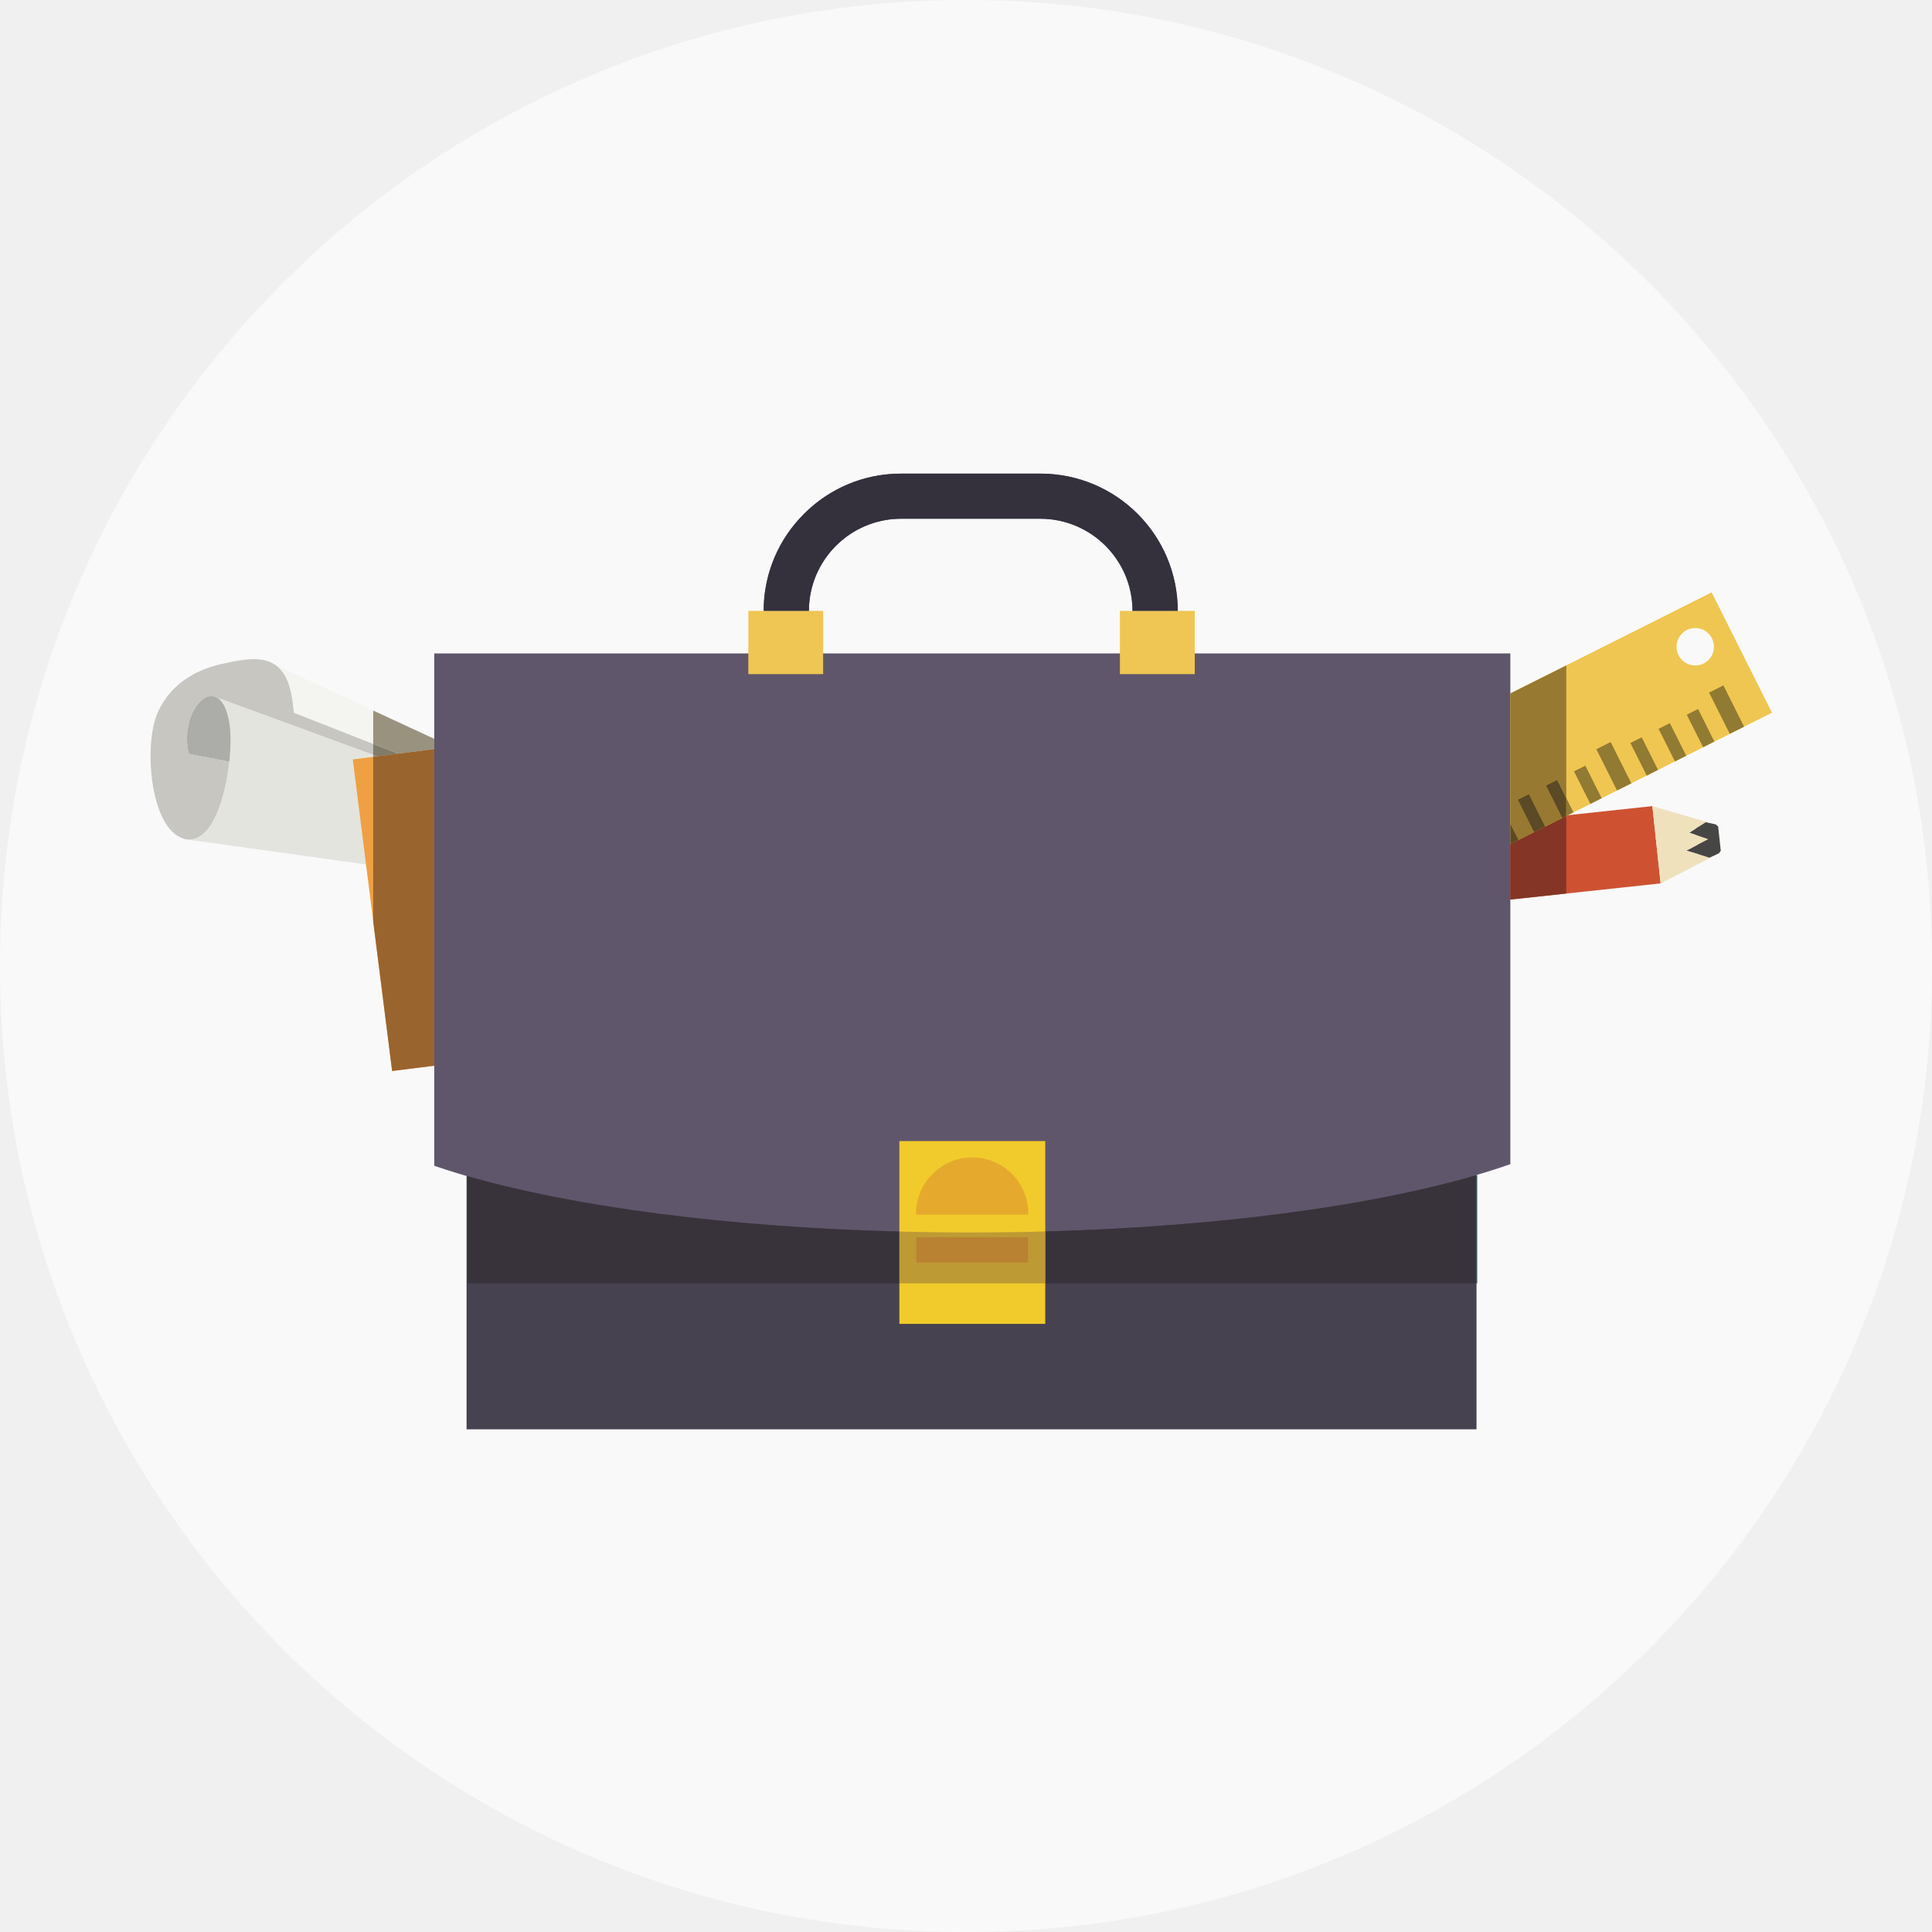
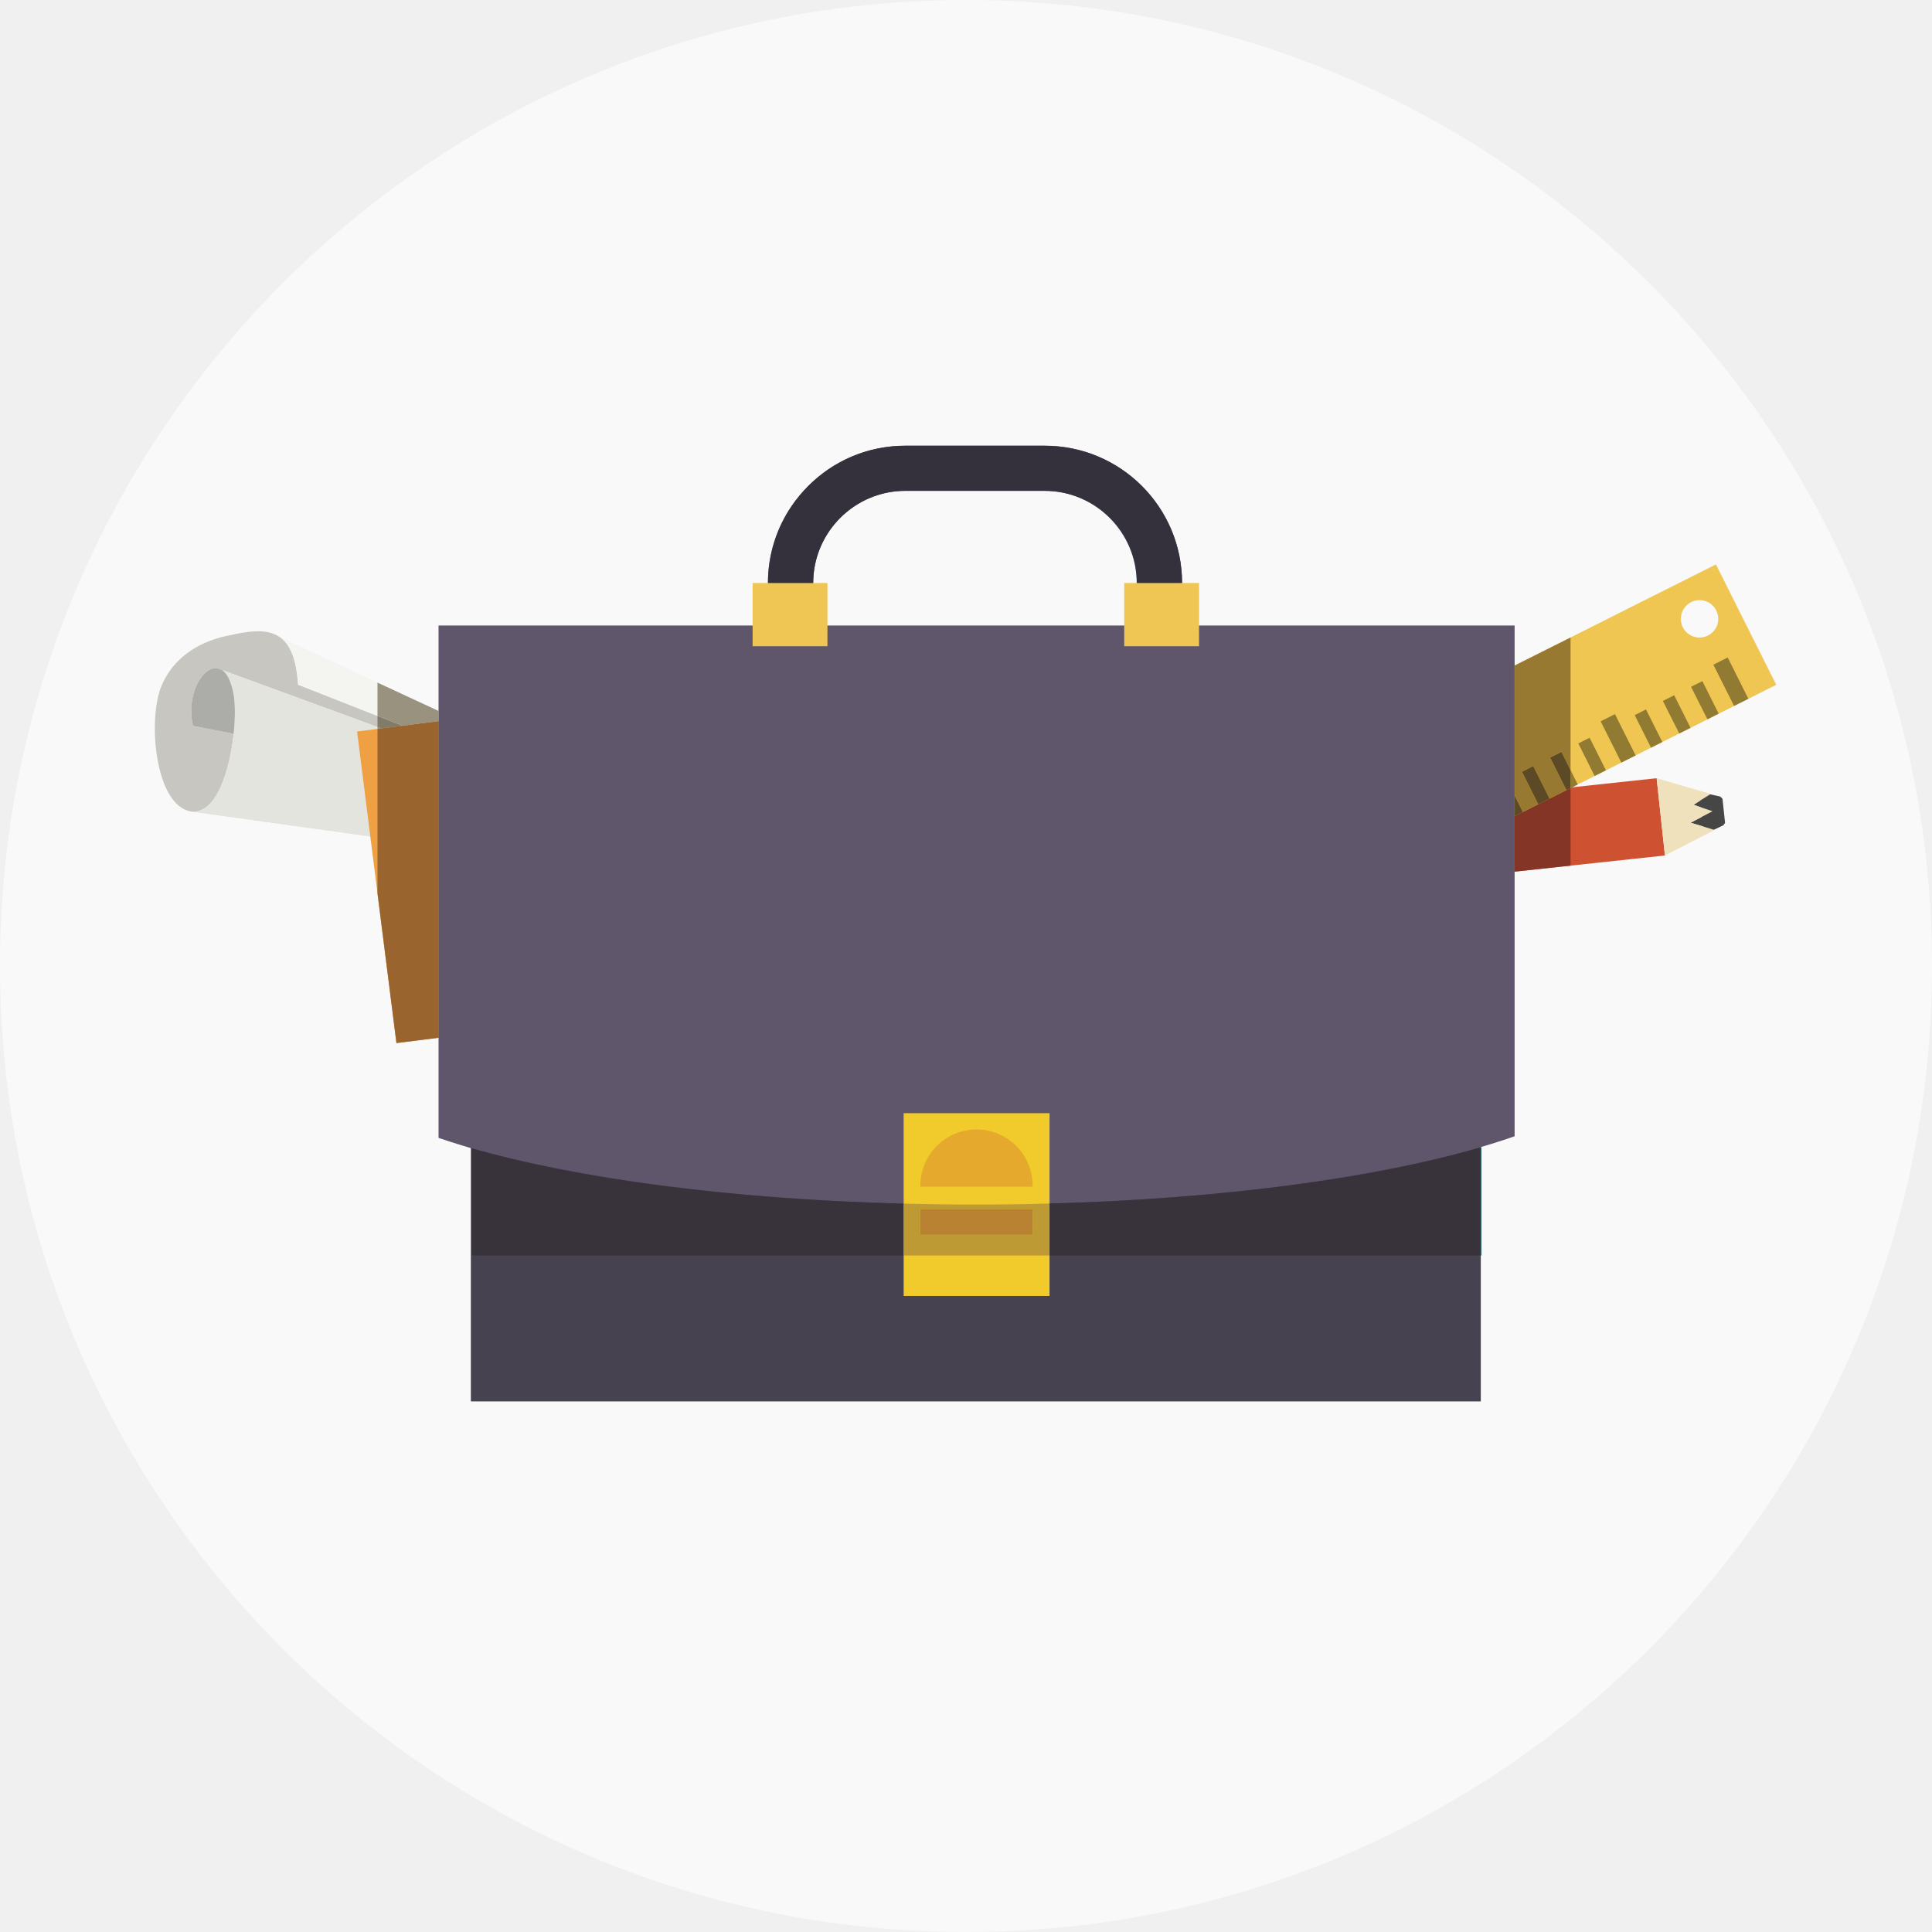
- <svg xmlns="http://www.w3.org/2000/svg" width="90px" height="90px" viewBox="0 0 90 90" version="1.1">
+ <svg xmlns="http://www.w3.org/2000/svg" width="100px" height="100px" viewBox="0 0 100 100" version="1.1">
  <defs />
  <g id="Page-1" stroke="none" stroke-width="1" fill="none" fill-rule="evenodd">
-     <g id="Avaleht_375px" transform="translate(-143, -849)">
-       <g id="Group-5" transform="translate(143, 849)">
-         <circle id="Oval-9-Copy" fill="#FFFFFF" opacity="0.6" cx="45" cy="45" r="45" />
-         <g id="Group-6" transform="translate(7, 22)">
-           <polyline id="Fill-551" fill="#CE5231" points="61.953 20.055 61.567 16.454 69.974 15.552 70.359 19.152 61.953 20.055" />
-           <polyline id="Fill-552" fill="#464644" points="72.167 18.172 72.126 17.796 71.556 17.626 72.079 17.35 72.031 16.907 71.693 16.79 71.998 16.595 71.954 16.184 72.465 16.303 72.919 16.402 72.928 16.401 73.039 16.505 73.16 17.633 73.075 17.753 73.066 17.753 72.639 17.955 72.167 18.172" />
-           <polyline id="Fill-553" fill="#F0E1BD" points="70.359 19.154 69.974 15.552 72.49 16.285 72.465 16.303 71.998 16.595 71.693 16.79 72.031 16.907 72.577 17.091 72.079 17.35 71.556 17.626 72.126 17.796 72.639 17.955 72.669 17.962 70.359 19.154" />
-           <path d="M71.192,8.519 C70.977,8.091 71.153,7.566 71.579,7.35 C72.015,7.131 72.534,7.309 72.748,7.737 C72.965,8.174 72.796,8.687 72.362,8.907 C71.932,9.122 71.41,8.954 71.192,8.519 M72.734,5.594 L43.41,20.324 L46.221,25.93 L75.545,11.2 L72.734,5.594" id="Fill-554" fill="#EFC651" />
-           <polyline id="Fill-555" fill="#917A32" points="73.58 12.185 72.615 10.263 73.283 9.928 74.247 11.852 73.58 12.185" />
-           <polyline id="Fill-556" fill="#917A32" points="72.338 12.81 71.576 11.293 72.104 11.03 72.862 12.545 72.338 12.81" />
-           <polyline id="Fill-557" fill="#917A32" points="71.026 13.469 70.264 11.953 70.789 11.688 71.551 13.205 71.026 13.469" />
-           <polyline id="Fill-558" fill="#2C6D61" points="69.711 14.131 69.711 14.13 69.865 14.053 69.711 14.131" />
-           <polyline id="Fill-559" fill="#917A32" points="69.711 14.13 68.95 12.612 69.477 12.348 70.238 13.864 69.865 14.053 69.711 14.13" />
-           <polyline id="Fill-560" fill="#2C6D61" points="68.971 14.503 68.994 14.49 68.971 14.503" />
-           <polyline id="Fill-561" fill="#917A32" points="68.327 14.824 67.364 12.901 68.031 12.567 68.994 14.49 68.971 14.503 68.327 14.824" />
-           <polyline id="Fill-562" fill="#917A32" points="67.086 15.449 66.323 13.932 66.85 13.668 67.611 15.184 67.086 15.449" />
-           <polyline id="Fill-563" fill="#917A32" points="65.963 16.012 65.963 15.175 66.299 15.844 65.963 16.012" />
-           <polyline id="Fill-564" fill="#917A32" points="63.357 17.321 63.357 16.363 63.362 16.371 63.362 17.319 63.357 17.321" />
-           <path d="M1.794,13.117 L3.684,13.482 C3.502,15.184 2.885,17.215 1.73,17.105 C0.002,16.878 -0.345,12.735 0.347,11.195 C0.984,9.749 2.313,9.13 3.457,8.902 C4.394,8.691 5.224,8.574 5.796,8.956 L5.833,8.975 C6.305,9.303 6.606,9.967 6.687,11.195 L14.946,14.446 L14.946,14.838 L3.149,10.514 L2.921,10.431 C2.239,10.332 1.448,11.67 1.794,13.117" id="Fill-565" fill="#C7C6C1" />
-           <path d="M14.946,13.209 L14.946,14.446 L6.687,11.195 C6.606,9.967 6.305,9.303 5.833,8.975 L14.946,13.209" id="Fill-566" fill="#F4F4F1" />
-           <path d="M14.946,14.838 L14.946,18.944 L1.73,17.105 C2.885,17.215 3.502,15.184 3.684,13.482 C3.758,12.789 3.758,12.153 3.695,11.732 C3.585,11.059 3.386,10.678 3.149,10.514 L14.946,14.838" id="Fill-567" fill="#E4E4DF" />
-           <path d="M3.684,13.482 L1.794,13.117 C1.448,11.67 2.239,10.332 2.921,10.431 L3.149,10.514 C3.386,10.678 3.585,11.059 3.695,11.732 C3.758,12.153 3.758,12.79 3.684,13.482" id="Fill-568" fill="#ACADA9" />
-           <polyline id="Fill-569" fill="#EEA043" points="20.366 11.994 22.199 26.508 11.266 27.891 9.434 13.376 20.366 11.994" />
-           <polygon id="Fill-570" fill="#474250" points="14.734 44.583 61.782 44.583 61.782 9.841 14.734 9.841" />
-           <path d="M63.357,8.439 L63.357,32.232 C57.875,34.154 48.65,35.413 38.184,35.413 C27.859,35.413 18.736,34.188 13.229,32.307 L13.229,8.439 L63.357,8.439" id="Fill-571" fill="#60566C" />
-           <path d="M47.868,6.457 L45.759,6.457 C45.759,4.089 43.83,2.164 41.465,2.164 L34.978,2.164 C32.613,2.164 30.683,4.089 30.683,6.457 L28.576,6.457 C28.576,4.694 29.292,3.096 30.455,1.935 C31.618,0.777 33.215,0.061 34.978,0.061 L41.465,0.061 C45.004,0.061 47.868,2.923 47.868,6.457" id="Fill-572" fill="#474250" />
-           <polygon id="Fill-573" fill="#EFC653" points="27.86 9.404 31.345 9.404 31.345 6.457 27.86 6.457" />
-           <polygon id="Fill-574" fill="#EFC653" points="45.17 9.404 48.656 9.404 48.656 6.457 45.17 6.457" />
-           <polygon id="Fill-575" fill="#F1CB2B" points="34.896 39.671 41.692 39.671 41.692 31.156 34.896 31.156" />
-           <path d="M40.904,34.539 L40.904,34.58 L35.672,34.58 L35.672,34.539 C35.672,33.09 36.846,31.916 38.289,31.916 C39.016,31.916 39.671,32.212 40.145,32.685 C40.612,33.159 40.904,33.811 40.904,34.539" id="Fill-576" fill="#E5AA2D" />
-           <polygon id="Fill-577" fill="#E5AA2D" points="35.672 36.819 40.904 36.819 40.904 35.635 35.672 35.635" />
-           <path d="M61.819,37.785 L61.782,37.785 L61.782,32.748 C61.794,32.744 61.806,32.741 61.819,32.737 L61.819,37.785" id="Fill-578" fill="#38848D" />
-           <path d="M61.782,37.785 L41.692,37.785 L41.692,35.366 C49.774,35.148 56.892,34.176 61.782,32.748 L61.782,37.785 M34.896,37.785 L14.772,37.785 L14.772,32.79 C19.697,34.205 26.824,35.164 34.896,35.371 L34.896,37.785" id="Fill-579" fill="#38333A" />
-           <path d="M34.896,35.371 C26.824,35.164 19.697,34.205 14.772,32.79 L14.772,32.786 C19.69,34.198 26.818,35.16 34.896,35.37 L34.896,35.371" id="Fill-580" fill="#4A414C" />
-           <path d="M41.692,37.785 L34.896,37.785 L34.896,35.37 C35.988,35.398 37.097,35.413 38.219,35.413 C39.394,35.413 40.553,35.397 41.692,35.366 L41.692,37.785 Z M35.672,36.819 L40.904,36.819 L40.904,35.635 L35.672,35.635 L35.672,36.819 Z" id="Fill-581" fill="#BE9A34" />
-           <polygon id="Fill-582" fill="#B88232" points="35.672 36.819 40.904 36.819 40.904 35.635 35.672 35.635" />
-           <path d="M63.362,19.905 L63.362,19.903 L65.573,19.666 L63.362,19.905 M63.362,10.302 L63.362,10.3 L64.196,9.882 L63.362,10.302" id="Fill-583" fill="#306C6B" />
-           <polyline id="Fill-584" fill="#843525" points="63.362 19.903 63.362 17.32 64.46 16.768 64.461 16.768 64.586 16.705 65.963 16.014 65.963 19.623 65.573 19.666 63.362 19.903" />
-           <polyline id="Fill-585" fill="#987931" points="63.362 17.32 63.362 17.319 63.742 17.128 63.362 16.371 63.362 10.302 64.196 9.882 65.963 8.998 65.963 15.175 65.538 14.326 65.011 14.591 65.771 16.108 65.963 16.012 65.963 16.014 64.586 16.705 64.984 16.502 64.224 14.986 63.699 15.252 64.46 16.768 63.362 17.32" />
-           <polyline id="Fill-586" fill="#5B4A25" points="65.771 16.108 65.011 14.591 65.538 14.326 65.963 15.175 65.963 16.012 65.771 16.108" />
-           <polyline id="Fill-587" fill="#4C2319" points="64.461 16.768 64.46 16.768 64.586 16.705 64.461 16.768" />
-           <polyline id="Fill-588" fill="#5B4A25" points="64.46 16.768 63.699 15.252 64.224 14.986 64.984 16.502 64.586 16.705 64.46 16.768" />
-           <polyline id="Fill-589" fill="#5B4A25" points="63.362 17.319 63.362 16.371 63.742 17.128 63.362 17.319" />
-           <path d="M12.302,27.761 L13.229,27.643 L13.229,27.645 L13.222,27.646 L13.222,27.645 L12.302,27.761 M10.932,25.241 L10.385,20.925 L10.385,20.911 L10.932,25.241" id="Fill-590" fill="#306C6B" />
-           <polyline id="Fill-591" fill="#817B6A" points="10.567 13.233 10.385 13.166 10.385 12.651 11.548 13.109 10.567 13.233" />
-           <polyline id="Fill-592" fill="#98927F" points="11.548 13.109 10.385 12.651 10.385 11.1 13.229 12.419 13.229 12.896 11.548 13.109" />
-           <polyline id="Fill-593" fill="#908A77" points="10.385 13.256 10.385 13.166 10.567 13.233 10.385 13.256" />
-           <polyline id="Fill-594" fill="#9A642E" points="11.267 27.89 10.385 20.911 10.385 13.256 10.567 13.233 11.548 13.109 13.229 12.896 13.229 27.643 12.302 27.761 11.614 27.848 11.267 27.89" />
-           <polyline id="Fill-595" fill="#3C3539" points="13.229 27.645 13.229 12.419 13.233 12.421 13.233 27.645 13.229 27.645" />
-           <path d="M1.767,17.108 C1.759,17.108 1.75,17.106 1.742,17.106 C1.741,17.106 1.741,17.106 1.741,17.106 C1.737,17.105 1.733,17.105 1.73,17.105 C1.57,17.084 1.422,17.029 1.285,16.947 C1.42,17.028 1.567,17.082 1.724,17.102 L1.767,17.108 M0.77,10.469 C0.805,10.423 0.841,10.377 0.878,10.333 L0.901,10.309 C0.855,10.362 0.812,10.414 0.77,10.469" id="Fill-598" fill="#A1A2A1" />
-           <path d="M10.051,18.262 L1.73,17.105 C1.733,17.105 1.737,17.105 1.741,17.106 C1.741,17.106 1.741,17.106 1.742,17.106 C1.75,17.106 1.759,17.108 1.767,17.108 L10.05,18.259 L10.051,18.262" id="Fill-599" fill="#B7B7B6" />
-           <path d="M11.266,27.891 L11.614,27.848 L11.863,27.816 L11.266,27.891 M10.196,19.407 L10.051,18.262 L10.05,18.259 L10.053,18.259 L10.196,19.407" id="Fill-600" fill="#C28236" />
-           <path d="M14.731,32.778 C14.29,32.651 13.867,32.52 13.463,32.386 C13.871,32.519 14.293,32.651 14.731,32.766 L14.731,32.778" id="Fill-601" fill="#4D4658" />
-           <polyline id="Fill-602" fill="#265758" points="11.863 27.816 12.302 27.761 13.222 27.645 13.222 27.646 11.863 27.816" />
-           <polyline id="Fill-603" fill="#7B5128" points="11.614 27.848 12.302 27.761 11.863 27.816 11.614 27.848" />
-           <path d="M47.861,6.457 L45.751,6.457 C45.749,4.092 43.823,2.165 41.459,2.165 L34.973,2.165 C34.525,2.165 34.093,2.235 33.687,2.362 C34.095,2.234 34.529,2.164 34.978,2.164 L41.465,2.164 C43.83,2.164 45.759,4.089 45.759,6.457 L47.861,6.457 M30.68,6.457 L28.571,6.457 C28.572,5.127 28.98,3.893 29.68,2.87 C28.983,3.895 28.576,5.129 28.576,6.457 L30.68,6.457 M33.677,2.367 C33.679,2.366 33.68,2.366 33.681,2.365 C33.68,2.366 33.679,2.366 33.677,2.367 M31.156,1.33 C31.645,0.962 32.189,0.665 32.773,0.452 C32.19,0.666 31.646,0.964 31.156,1.33" id="Fill-604" fill="#368196" />
-           <path d="M47.861,6.457 L45.759,6.457 C45.759,4.089 43.83,2.164 41.465,2.164 L34.978,2.164 C34.529,2.164 34.095,2.234 33.687,2.362 C33.685,2.364 33.683,2.365 33.681,2.365 C33.68,2.366 33.679,2.366 33.677,2.367 C31.944,2.917 30.683,4.544 30.68,6.457 L28.576,6.457 C28.576,5.129 28.983,3.895 29.68,2.87 C29.908,2.537 30.168,2.225 30.455,1.94 C30.673,1.721 30.907,1.516 31.156,1.33 C31.646,0.964 32.19,0.666 32.773,0.452 C33.458,0.201 34.199,0.066 34.973,0.066 L41.459,0.066 C45.001,0.066 47.858,2.925 47.861,6.457" id="Fill-605" fill="#34303C" />
-           <path d="M30.68,6.463 L28.571,6.463 C28.571,6.462 28.571,6.46 28.571,6.457 L30.68,6.457 C30.68,6.46 30.68,6.462 30.68,6.463" id="Fill-606" fill="#AF913F" />
-           <path d="M47.861,6.463 L45.751,6.463 C45.751,6.462 45.751,6.46 45.751,6.457 L47.861,6.457 C47.861,6.46 47.861,6.462 47.861,6.463" id="Fill-607" fill="#AF913F" />
+     <g id="Avaleht_700px" transform="translate(-170, -625)">
+       <g id="Group" transform="translate(120, 625)">
+         <g id="Group-14" transform="translate(50, 0)">
+           <circle id="Oval-9-Copy-4" fill="#FFFFFF" opacity="0.6" cx="50" cy="50" r="50" />
+           <g id="Group-6-Copy" transform="translate(8, 23)">
+             <polyline id="Fill-551" fill="#CE5231" points="68.836 22.283 68.408 18.282 77.748 17.28 78.177 21.28 68.836 22.283" />
+             <polyline id="Fill-552" fill="#464644" points="80.185 20.192 80.14 19.774 79.506 19.585 80.088 19.277 80.034 18.786 79.658 18.656 79.997 18.439 79.949 17.982 80.517 18.114 81.021 18.225 81.031 18.224 81.155 18.339 81.289 19.592 81.194 19.725 81.184 19.725 80.71 19.95 80.185 20.192" />
+             <polyline id="Fill-553" fill="#F0E1BD" points="78.177 21.282 77.748 17.28 80.545 18.094 80.517 18.114 79.997 18.439 79.658 18.656 80.034 18.786 80.641 18.99 80.088 19.277 79.506 19.585 80.14 19.774 80.71 19.95 80.743 19.958 78.177 21.282" />
+             <path d="M79.102,9.465 C78.863,8.99 79.059,8.407 79.532,8.167 C80.016,7.924 80.593,8.121 80.831,8.596 C81.073,9.082 80.885,9.652 80.402,9.896 C79.925,10.136 79.344,9.949 79.102,9.465 M80.816,6.215 L48.233,22.582 L51.356,28.811 L83.939,12.444 L80.816,6.215" id="Fill-554" fill="#EFC651" />
+             <polyline id="Fill-555" fill="#917A32" points="81.755 13.539 80.684 11.404 81.426 11.031 82.496 13.169 81.755 13.539" />
+             <polyline id="Fill-556" fill="#917A32" points="80.376 14.233 79.529 12.548 80.115 12.256 80.957 13.939 80.376 14.233" />
+             <polyline id="Fill-557" fill="#917A32" points="78.917 14.965 78.071 13.281 78.655 12.987 79.501 14.673 78.917 14.965" />
+             <polyline id="Fill-558" fill="#2C6D61" points="77.457 15.701 77.457 15.7 77.628 15.614 77.457 15.701" />
+             <polyline id="Fill-559" fill="#917A32" points="77.457 15.7 76.611 14.013 77.196 13.72 78.042 15.405 77.628 15.614 77.457 15.7" />
+             <polyline id="Fill-560" fill="#2C6D61" points="76.634 16.114 76.66 16.1 76.634 16.114" />
+             <polyline id="Fill-561" fill="#917A32" points="75.919 16.471 74.849 14.335 75.59 13.963 76.66 16.1 76.634 16.114 75.919 16.471" />
+             <polyline id="Fill-562" fill="#917A32" points="74.539 17.165 73.693 15.48 74.278 15.187 75.123 16.871 74.539 17.165" />
+             <polyline id="Fill-563" fill="#917A32" points="73.292 17.792 73.292 16.861 73.665 17.605 73.292 17.792" />
+             <polyline id="Fill-564" fill="#917A32" points="70.397 19.245 70.397 18.181 70.402 18.19 70.402 19.243 70.397 19.245" />
+             <path d="M1.993,14.575 L4.094,14.98 C3.892,16.871 3.205,19.127 1.922,19.006 C0.002,18.754 -0.383,14.15 0.385,12.439 C1.093,10.832 2.57,10.144 3.842,9.892 C4.882,9.657 5.804,9.526 6.44,9.951 L6.481,9.973 C7.005,10.337 7.34,11.075 7.43,12.439 L16.607,16.051 L16.607,16.487 L3.499,11.682 L3.246,11.59 C2.488,11.48 1.609,12.967 1.993,14.575" id="Fill-565" fill="#C7C6C1" />
+             <path d="M16.607,14.676 L16.607,16.051 L7.43,12.439 C7.34,11.075 7.005,10.337 6.481,9.973 L16.607,14.676" id="Fill-566" fill="#F4F4F1" />
+             <path d="M16.607,16.487 L16.607,21.049 L1.922,19.006 C3.205,19.127 3.892,16.871 4.094,14.98 C4.176,14.21 4.176,13.504 4.106,13.036 C3.983,12.288 3.762,11.864 3.499,11.682 L16.607,16.487" id="Fill-567" fill="#E4E4DF" />
+             <path d="M4.094,14.98 L1.993,14.575 C1.609,12.967 2.488,11.48 3.246,11.59 L3.499,11.682 C3.762,11.864 3.983,12.288 4.106,13.036 C4.176,13.504 4.176,14.211 4.094,14.98" id="Fill-568" fill="#ACADA9" />
+             <polyline id="Fill-569" fill="#EEA043" points="22.629 13.326 24.666 29.454 12.518 30.99 10.482 14.862 22.629 13.326" />
+             <polygon id="Fill-570" fill="#474250" points="16.372 49.537 68.646 49.537 68.646 10.935 16.372 10.935" />
+             <path d="M70.397,9.376 L70.397,35.813 C64.305,37.949 54.055,39.348 42.427,39.348 C30.954,39.348 20.817,37.987 14.699,35.896 L14.699,9.376 L70.397,9.376" id="Fill-571" fill="#60566C" />
+             <path d="M53.187,7.175 L50.844,7.175 C50.844,4.543 48.699,2.405 46.072,2.405 L38.865,2.405 C36.236,2.405 34.092,4.543 34.092,7.175 L31.751,7.175 C31.751,5.215 32.547,3.44 33.838,2.15 C35.131,0.863 36.906,0.068 38.865,0.068 L46.072,0.068 C50.004,0.068 53.187,3.248 53.187,7.175" id="Fill-572" fill="#474250" />
+             <polygon id="Fill-573" fill="#EFC653" points="30.955 10.449 34.828 10.449 34.828 7.175 30.955 7.175" />
+             <polygon id="Fill-574" fill="#EFC653" points="50.189 10.449 54.062 10.449 54.062 7.175 50.189 7.175" />
+             <polygon id="Fill-575" fill="#F1CB2B" points="38.773 44.079 46.324 44.079 46.324 34.618 38.773 34.618" />
+             <path d="M45.449,38.376 L45.449,38.423 L39.635,38.423 L39.635,38.376 C39.635,36.767 40.94,35.462 42.543,35.462 C43.351,35.462 44.079,35.792 44.606,36.317 C45.124,36.843 45.449,37.568 45.449,38.376" id="Fill-576" fill="#E5AA2D" />
+             <polygon id="Fill-577" fill="#E5AA2D" points="39.635 40.91 45.449 40.91 45.449 39.594 39.635 39.594" />
+             <path d="M68.688,41.983 L68.646,41.983 L68.646,36.387 C68.66,36.382 68.674,36.379 68.688,36.375 L68.688,41.983" id="Fill-578" fill="#38848D" />
+             <path d="M68.646,41.983 L46.324,41.983 L46.324,39.295 C55.304,39.054 63.213,37.974 68.646,36.387 L68.646,41.983 M38.773,41.983 L16.413,41.983 L16.413,36.433 C21.885,38.006 29.804,39.071 38.773,39.301 L38.773,41.983" id="Fill-579" fill="#38333A" />
+             <path d="M38.773,39.301 C29.804,39.071 21.885,38.006 16.413,36.433 L16.413,36.429 C21.878,37.998 29.798,39.067 38.773,39.3 L38.773,39.301" id="Fill-580" fill="#4A414C" />
+             <path d="M46.324,41.983 L38.773,41.983 L38.773,39.3 C39.986,39.331 41.218,39.348 42.466,39.348 C43.771,39.348 45.059,39.33 46.324,39.295 L46.324,41.983 Z M39.635,40.91 L45.449,40.91 L45.449,39.594 L39.635,39.594 L39.635,40.91 Z" id="Fill-581" fill="#BE9A34" />
+             <polygon id="Fill-582" fill="#B88232" points="39.635 40.91 45.449 40.91 45.449 39.594 39.635 39.594" />
+             <path d="M70.402,22.117 L70.402,22.114 L72.859,21.851 L70.402,22.117 M70.402,11.446 L70.402,11.444 L71.329,10.98 L70.402,11.446" id="Fill-583" fill="#306C6B" />
+             <polyline id="Fill-584" fill="#843525" points="70.402 22.114 70.402 19.244 71.622 18.631 71.623 18.631 71.762 18.561 73.292 17.793 73.292 21.804 72.859 21.851 70.402 22.114" />
+             <polyline id="Fill-585" fill="#987931" points="70.402 19.244 70.402 19.243 70.824 19.031 70.402 18.19 70.402 11.446 71.329 10.98 73.292 9.998 73.292 16.861 72.82 15.918 72.234 16.212 73.079 17.898 73.292 17.792 73.292 17.793 71.762 18.561 72.205 18.336 71.36 16.651 70.776 16.946 71.622 18.631 70.402 19.244" />
+             <polyline id="Fill-586" fill="#5B4A25" points="73.079 17.898 72.234 16.212 72.82 15.918 73.292 16.861 73.292 17.792 73.079 17.898" />
+             <polyline id="Fill-587" fill="#4C2319" points="71.623 18.631 71.622 18.631 71.762 18.561 71.623 18.631" />
+             <polyline id="Fill-588" fill="#5B4A25" points="71.622 18.631 70.776 16.946 71.36 16.651 72.205 18.336 71.762 18.561 71.622 18.631" />
+             <polyline id="Fill-589" fill="#5B4A25" points="70.402 19.243 70.402 18.19 70.824 19.031 70.402 19.243" />
+             <path d="M13.669,30.845 L14.699,30.714 L14.699,30.717 L14.691,30.718 L14.691,30.717 L13.669,30.845 M12.147,28.045 L11.539,23.25 L11.539,23.235 L12.147,28.045" id="Fill-590" fill="#306C6B" />
+             <polyline id="Fill-591" fill="#817B6A" points="11.741 14.704 11.539 14.629 11.539 14.057 12.831 14.565 11.741 14.704" />
+             <polyline id="Fill-592" fill="#98927F" points="12.831 14.565 11.539 14.057 11.539 12.333 14.699 13.799 14.699 14.329 12.831 14.565" />
+             <polyline id="Fill-593" fill="#908A77" points="11.539 14.729 11.539 14.629 11.741 14.704 11.539 14.729" />
+             <polyline id="Fill-594" fill="#9A642E" points="12.519 30.989 11.539 23.235 11.539 14.729 11.741 14.704 12.831 14.565 14.699 14.329 14.699 30.714 13.669 30.845 12.905 30.942 12.519 30.989" />
+             <polyline id="Fill-595" fill="#3C3539" points="14.699 30.717 14.699 13.799 14.703 13.801 14.703 30.717 14.699 30.717" />
+             <path d="M1.964,19.008 C1.954,19.008 1.945,19.007 1.935,19.007 C1.934,19.007 1.934,19.007 1.934,19.007 C1.93,19.006 1.926,19.006 1.922,19.006 C1.745,18.982 1.579,18.921 1.427,18.83 C1.578,18.92 1.741,18.98 1.916,19.002 L1.964,19.008 M0.855,11.632 C0.894,11.581 0.935,11.53 0.975,11.481 L1.001,11.455 C0.95,11.513 0.903,11.571 0.855,11.632" id="Fill-598" fill="#A1A2A1" />
+             <path d="M11.168,20.292 L1.922,19.006 C1.926,19.006 1.93,19.006 1.934,19.007 C1.934,19.007 1.934,19.007 1.935,19.007 C1.945,19.007 1.954,19.008 1.964,19.008 L11.167,20.288 L11.168,20.292" id="Fill-599" fill="#B7B7B6" />
+             <path d="M12.518,30.99 L12.905,30.942 L13.182,30.907 L12.518,30.99 M11.329,21.563 L11.168,20.292 L11.167,20.288 L11.17,20.288 L11.329,21.563" id="Fill-600" fill="#C28236" />
+             <path d="M16.368,36.42 C15.878,36.279 15.408,36.133 14.959,35.985 C15.412,36.132 15.882,36.279 16.368,36.407 L16.368,36.42" id="Fill-601" fill="#4D4658" />
+             <polyline id="Fill-602" fill="#265758" points="13.182 30.907 13.669 30.845 14.691 30.717 14.691 30.718 13.182 30.907" />
+             <polyline id="Fill-603" fill="#7B5128" points="12.905 30.942 13.669 30.845 13.182 30.907 12.905 30.942" />
+             <path d="M53.179,7.175 L50.834,7.175 C50.832,4.546 48.692,2.406 46.065,2.406 L38.859,2.406 C38.362,2.406 37.881,2.483 37.43,2.625 C37.883,2.482 38.365,2.405 38.865,2.405 L46.072,2.405 C48.699,2.405 50.844,4.543 50.844,7.175 L53.179,7.175 M34.089,7.175 L31.745,7.175 C31.746,5.696 32.199,4.325 32.977,3.189 C32.203,4.327 31.751,5.699 31.751,7.175 L34.089,7.175 M37.418,2.63 C37.421,2.629 37.422,2.629 37.423,2.627 C37.422,2.629 37.421,2.629 37.418,2.63 M34.617,1.477 C35.161,1.069 35.765,0.739 36.415,0.502 C35.766,0.74 35.162,1.071 34.617,1.477" id="Fill-604" fill="#368196" />
+             <path d="M53.179,7.175 L50.844,7.175 C50.844,4.543 48.699,2.405 46.072,2.405 L38.865,2.405 C38.365,2.405 37.883,2.482 37.43,2.625 C37.428,2.626 37.426,2.627 37.423,2.627 C37.422,2.629 37.421,2.629 37.418,2.63 C35.493,3.242 34.092,5.049 34.089,7.175 L31.751,7.175 C31.751,5.699 32.203,4.327 32.977,3.189 C33.231,2.819 33.52,2.473 33.838,2.156 C34.081,1.912 34.342,1.685 34.617,1.477 C35.162,1.071 35.766,0.74 36.415,0.502 C37.176,0.224 37.999,0.074 38.859,0.074 L46.065,0.074 C50.001,0.074 53.175,3.25 53.179,7.175" id="Fill-605" fill="#34303C" />
+             <path d="M34.089,7.181 L31.745,7.181 C31.745,7.18 31.745,7.177 31.745,7.175 L34.089,7.175 C34.089,7.177 34.089,7.18 34.089,7.181" id="Fill-606" fill="#AF913F" />
+             <path d="M53.179,7.181 L50.834,7.181 C50.834,7.18 50.834,7.177 50.834,7.175 L53.179,7.175 C53.179,7.177 53.179,7.18 53.179,7.181" id="Fill-607" fill="#AF913F" />
+           </g>
        </g>
      </g>
    </g>
  </g>
</svg>
